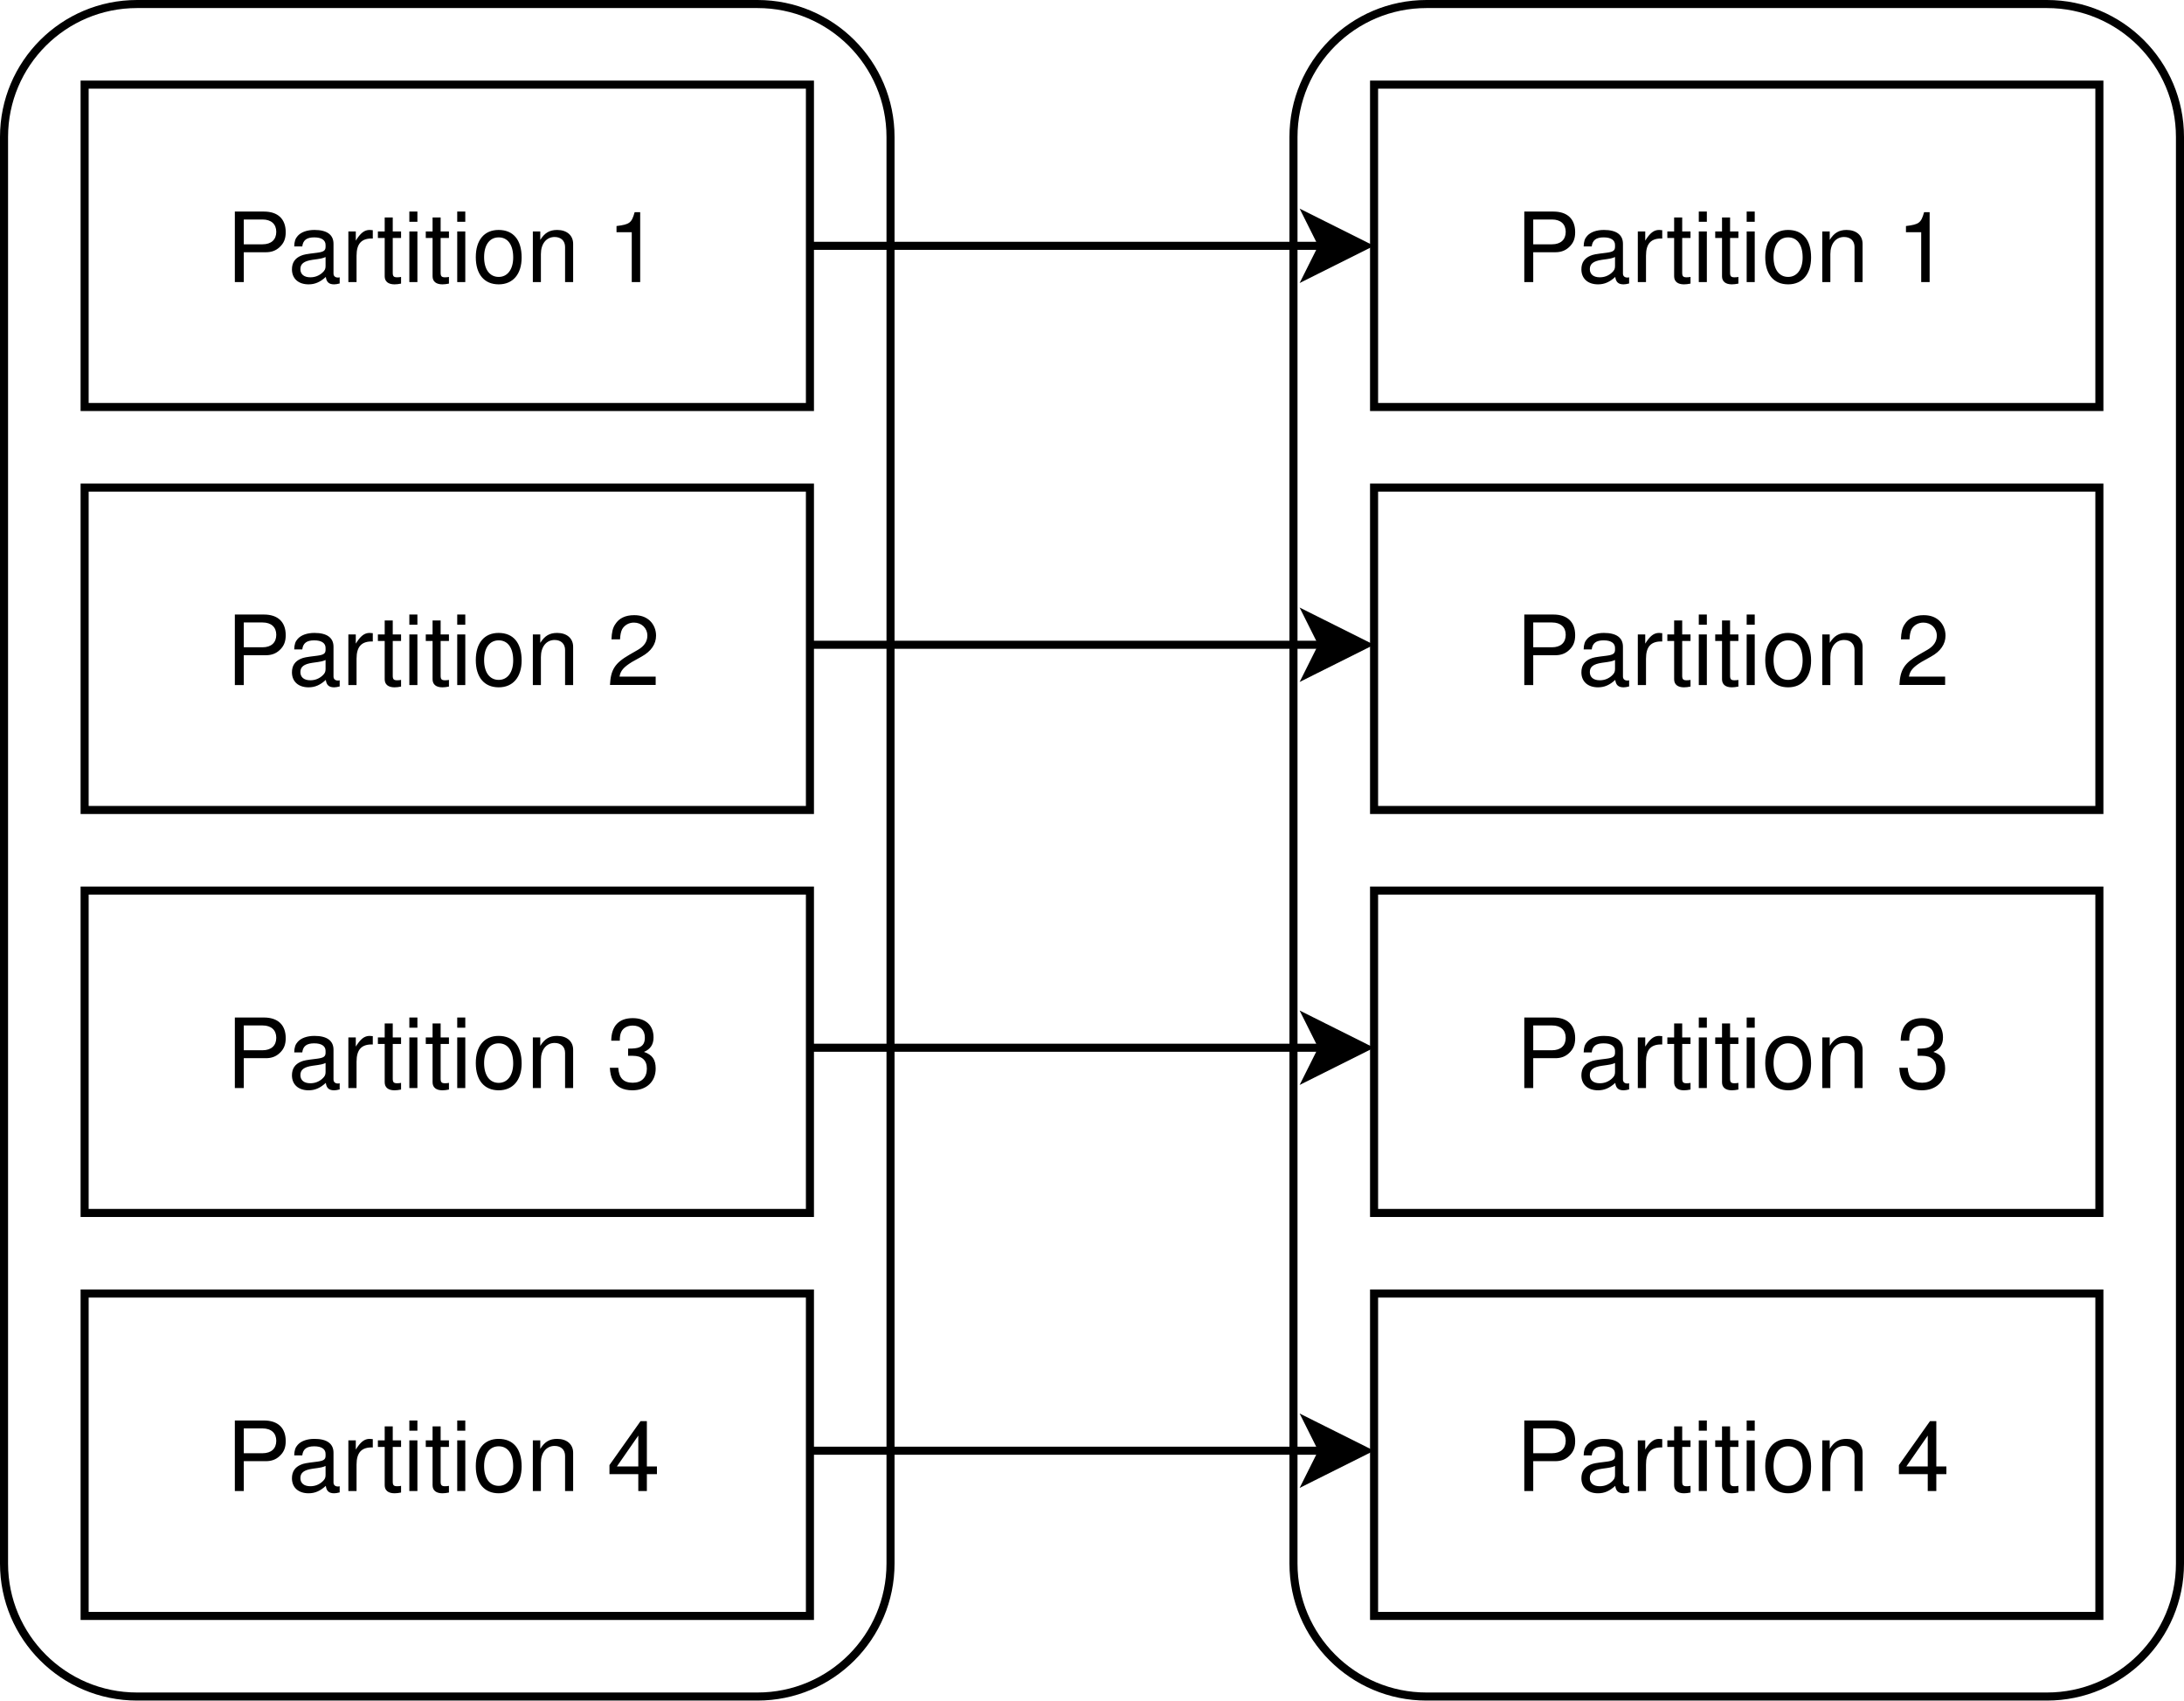
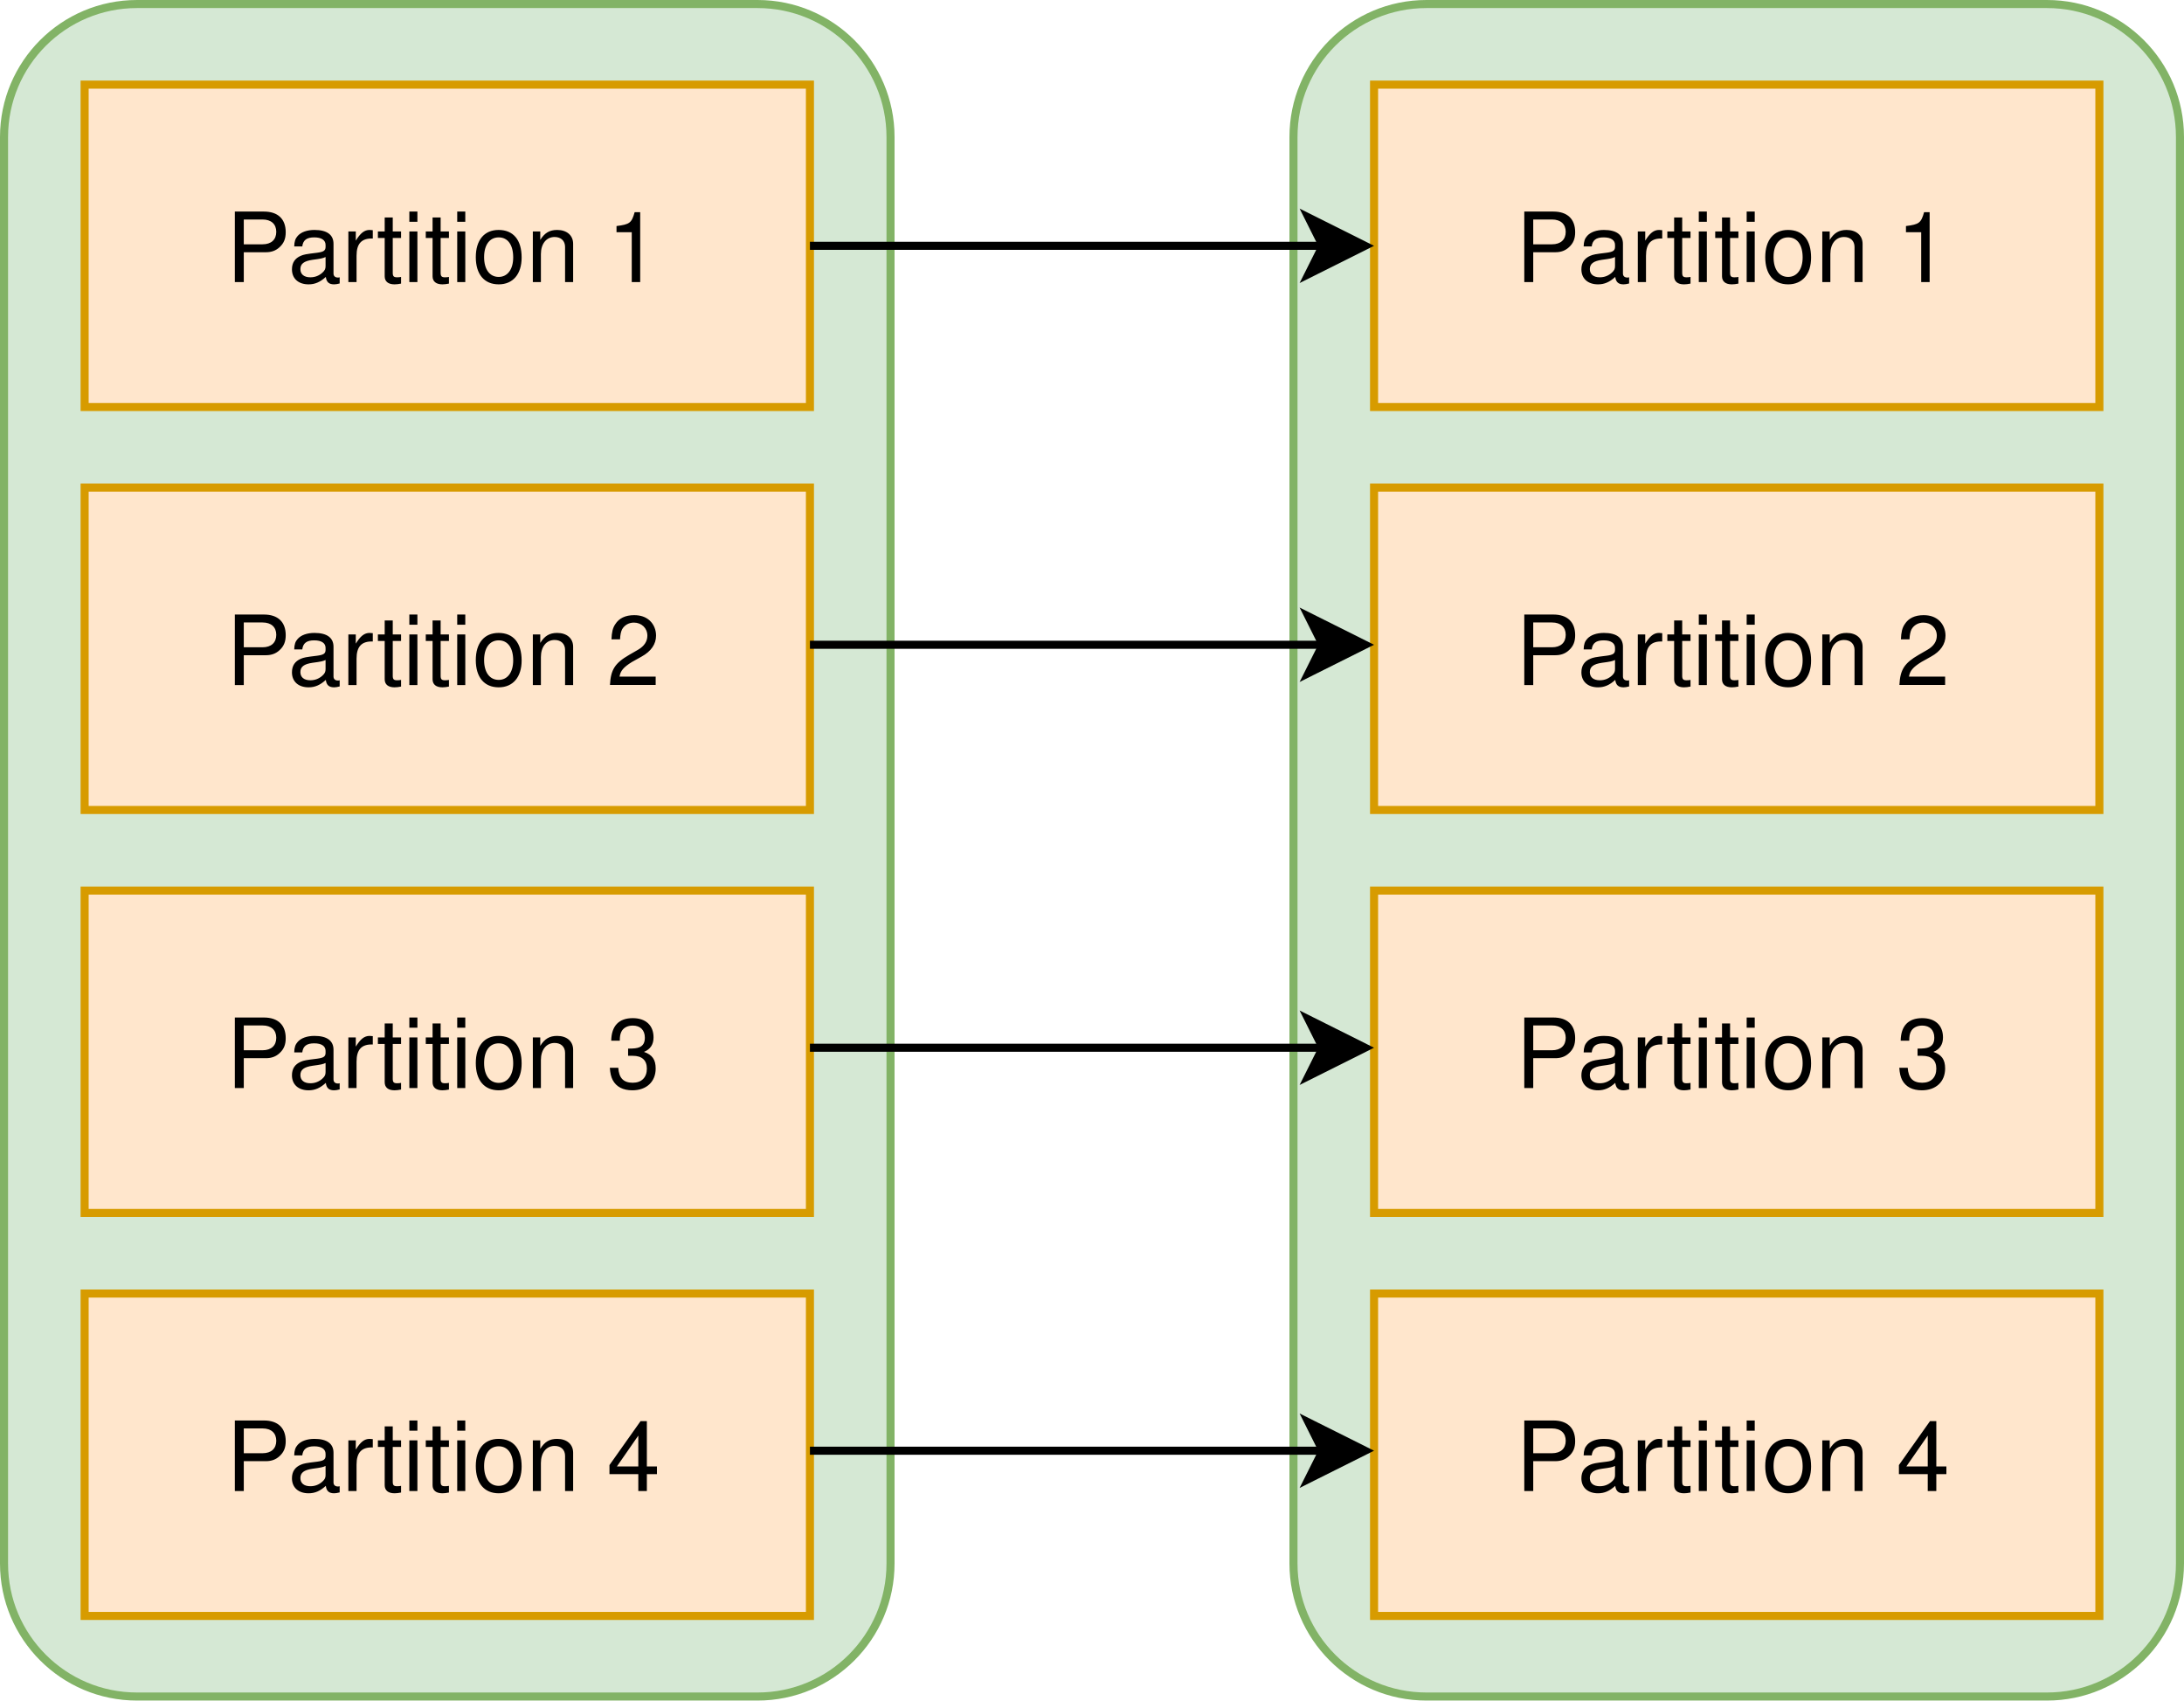
- <svg xmlns="http://www.w3.org/2000/svg" version="1.1" width="271px" height="211px" viewBox="-0.5 -0.5 271 211" content="&lt;mxfile host=&quot;Electron&quot; modified=&quot;2023-09-09T01:24:41.859Z&quot; agent=&quot;Mozilla/5.0 (X11; Linux x86_64) AppleWebKit/537.36 (KHTML, like Gecko) draw.io/21.5.0 Chrome/112.0.561.204 Electron/24.5.1 Safari/537.36&quot; etag=&quot;fJmEvDgyLOCwz_YV6U3q&quot; version=&quot;21.5.0&quot; type=&quot;device&quot;&gt;&lt;diagram id=&quot;rFUXqo2sEDfwQzRyKfpM&quot; name=&quot;Page-1&quot;&gt;7VhRb5swEP41vFYxJtA8bknXvUyq1Id1jxa+gSWCI+MksF8/KDZgTFnVUbNJfQr35e7s7+7T5YKH98fyXpBT+o1TyDx/Q0sPHzzfRzgM6o8GqVrkNsAtkAhGlVMPPLJfoMCNQs+MQmE4Ss4zyU4mGPM8h1gaGBGCX023nzwzTz2RBCzgMSaZjX5nVKaKhR/1+FdgSapPRuGu/eZItLNiUqSE8usAwnce3gvOZft0LPeQNcXTdWnjvrzwbXcxAbl8TUDYBlxIdlbc1L1kpckKfs4pNP7Iw5/tA9SZFxASygGkDrwHfgQpqtrl2tcK6Vamgzp1/SWqP0kX21OoHxSLaUa+xeiBCMkk43kNoxl6m7+kV5oirUxzQH43wT1YgDqepT7X2fehHrqjHsxSx+677rDt21nugXvuDvseuZxf5cv83m+e3a4+z6LVBtpu9YEWrTbRdJlXHGnjxjvsPEKz7F0MtTF7l723lxiLMOT0U7PK1lackaJgcc3brAKUTD6pudc8/2jwm62yDuXA7VBpI6/v+jQ0BlGN2Yc9W9WfKl7ws4jB2M0kEQlIY7wBNTbu2d1xO1F1jQnIiGQXc0+faoU64YGz+r5d08c/ZXg8wVs2Kmq4V48ThWaiztaJ2hpYiZ6V0dF+nVjste+/Fcs/IgO0MbsX7W62b9PBeIrYmRYUgr0EfwhhWSEgfzElTKRaUAr2f4IPKSwsheWGwkSqN0uhNvu3R617/w4O3/0G&lt;/diagram&gt;&lt;/mxfile&gt;" style="background-color: rgb(255, 255, 255);">
+ <svg xmlns="http://www.w3.org/2000/svg" version="1.1" width="271px" height="211px" viewBox="-0.5 -0.5 271 211" content="&lt;mxfile host=&quot;pupil-a.bin-ich-tot.de&quot; modified=&quot;2023-09-10T07:50:56.933Z&quot; agent=&quot;Mozilla/5.0 (X11; Linux x86_64) AppleWebKit/537.36 (KHTML, like Gecko) Chrome/114.0.0.0 Safari/537.36&quot; etag=&quot;ePoccQu8JujKeYew4bHs&quot; version=&quot;21.1.6&quot; type=&quot;embed&quot;&gt;&lt;diagram id=&quot;rFUXqo2sEDfwQzRyKfpM&quot; name=&quot;Page-1&quot;&gt;7VjBbqMwEP0arhXgAMlxN+m2l0qVetju0cUTYq2DI+MkZL9+IdiAMUFVl02D1FOY55lh5vllwDhouc0fBN5tnjgB5vguyR20cnzfc+dh8VMipwoJIrcCEkGJcmqAF/oHdKRC95RAZjhKzpmkOxOMeZpCLA0MC8GPptuaM/OuO5yABbzEmNnoT0rkpkLnftTgj0CTjb6zFy6qlS3WzqqTbIMJP7YgdO+gpeBcVlfbfAmsJE/zUsX9uLBaFyYgle8JUBtxwGyvelN1yZNuVvB9SqD09xz0fU0ZW3LGxXkRkQDmZFbgmRT8N7RW5v4bCsNixS5JVXkAISFvQarEB+BbkOJUuBwbdj29+ZsWs7UisNrRpI5tmi4uVN/9HPgWB89YSCopTwvYGyDEtQlZryGM4z5CSLR4c91/JKT+C1URJ9Ns0bXoYWs2AllokKwh9dwKWeH1yJoNkoUmQJZ3RWkFg2zNpsDWFbUV3fbkzi8z8v8m+XyCkzz6tFG+mOAojz5tluuNmdQw74rriuryvEG+bnOcd/m6pr7s11CLIkjJt/L4Ulgxw1lGS0ZM3iCn8lVN/PL6V4nfBcpa5S231UkbaVHra9toRZVmE3a2dNxFxjO+F7GqWXUhsUhAGmMaiHHKGnz7D3pY15gAhiU9mGezvq1Qd3jmtKi33vTuQxx1n0RVNyqqfZbqJgrNRLWtE1UcWInOyqjbfp9Y7NfwyYrlRmTguebuRYu74GM66E4RO9OIQrCPGF9CGFcInj+aEnpSjSgF+/z0JYWRpTDeUOhJ9WEpFGbzxbByb767ovu/&lt;/diagram&gt;&lt;/mxfile&gt;">
  <defs />
  <g>
-     <rect x="0" y="0" width="110" height="210" rx="16.5" ry="16.5" fill="rgb(255, 255, 255)" stroke="rgb(0, 0, 0)" pointer-events="all" />
-     <rect x="10" y="10" width="90" height="40" fill="rgb(255, 255, 255)" stroke="rgb(0, 0, 0)" pointer-events="all" />
-     <g fill="rgb(0, 0, 0)" font-family="Helvetica" text-anchor="middle" font-size="12px">
-       <text x="54.5" y="34.5">Partition 1</text>
+     <g id="cell-6">
+       <rect x="0" y="0" width="110" height="210" rx="16.5" ry="16.5" fill="#d5e8d4" stroke="#82b366" pointer-events="all" />
    </g>
-     <rect x="10" y="60" width="90" height="40" fill="rgb(255, 255, 255)" stroke="rgb(0, 0, 0)" pointer-events="all" />
-     <g fill="rgb(0, 0, 0)" font-family="Helvetica" text-anchor="middle" font-size="12px">
-       <text x="54.5" y="84.5">Partition 2</text>
+     <g id="cell-2">
+       <rect x="10" y="10" width="90" height="40" fill="#ffe6cc" stroke="#d79b00" pointer-events="all" />
+       <g fill="rgb(0, 0, 0)" font-family="Helvetica" text-anchor="middle" font-size="12px">
+         <text x="54.5" y="34.5">Partition 1</text>
+       </g>
    </g>
-     <rect x="10" y="110" width="90" height="40" fill="rgb(255, 255, 255)" stroke="rgb(0, 0, 0)" pointer-events="all" />
-     <g fill="rgb(0, 0, 0)" font-family="Helvetica" text-anchor="middle" font-size="12px">
-       <text x="54.5" y="134.5">Partition 3</text>
+     <g id="cell-3">
+       <rect x="10" y="60" width="90" height="40" fill="#ffe6cc" stroke="#d79b00" pointer-events="all" />
+       <g fill="rgb(0, 0, 0)" font-family="Helvetica" text-anchor="middle" font-size="12px">
+         <text x="54.5" y="84.5">Partition 2</text>
+       </g>
    </g>
-     <rect x="10" y="160" width="90" height="40" fill="rgb(255, 255, 255)" stroke="rgb(0, 0, 0)" pointer-events="all" />
-     <g fill="rgb(0, 0, 0)" font-family="Helvetica" text-anchor="middle" font-size="12px">
-       <text x="54.5" y="184.5">Partition 4</text>
+     <g id="cell-4">
+       <rect x="10" y="110" width="90" height="40" fill="#ffe6cc" stroke="#d79b00" pointer-events="all" />
+       <g fill="rgb(0, 0, 0)" font-family="Helvetica" text-anchor="middle" font-size="12px">
+         <text x="54.5" y="134.5">Partition 3</text>
+       </g>
    </g>
-     <rect x="160" y="0" width="110" height="210" rx="16.5" ry="16.5" fill="rgb(255, 255, 255)" stroke="rgb(0, 0, 0)" pointer-events="all" />
-     <rect x="170" y="10" width="90" height="40" fill="rgb(255, 255, 255)" stroke="rgb(0, 0, 0)" pointer-events="all" />
-     <g fill="rgb(0, 0, 0)" font-family="Helvetica" text-anchor="middle" font-size="12px">
-       <text x="214.5" y="34.5">Partition 1</text>
+     <g id="cell-5">
+       <rect x="10" y="160" width="90" height="40" fill="#ffe6cc" stroke="#d79b00" pointer-events="all" />
+       <g fill="rgb(0, 0, 0)" font-family="Helvetica" text-anchor="middle" font-size="12px">
+         <text x="54.5" y="184.5">Partition 4</text>
+       </g>
    </g>
-     <rect x="170" y="60" width="90" height="40" fill="rgb(255, 255, 255)" stroke="rgb(0, 0, 0)" pointer-events="all" />
-     <g fill="rgb(0, 0, 0)" font-family="Helvetica" text-anchor="middle" font-size="12px">
-       <text x="214.5" y="84.5">Partition 2</text>
+     <g id="cell-7">
+       <rect x="160" y="0" width="110" height="210" rx="16.5" ry="16.5" fill="#d5e8d4" stroke="#82b366" pointer-events="all" />
    </g>
-     <rect x="170" y="110" width="90" height="40" fill="rgb(255, 255, 255)" stroke="rgb(0, 0, 0)" pointer-events="all" />
-     <g fill="rgb(0, 0, 0)" font-family="Helvetica" text-anchor="middle" font-size="12px">
-       <text x="214.5" y="134.5">Partition 3</text>
+     <g id="cell-8">
+       <rect x="170" y="10" width="90" height="40" fill="#ffe6cc" stroke="#d79b00" pointer-events="all" />
+       <g fill="rgb(0, 0, 0)" font-family="Helvetica" text-anchor="middle" font-size="12px">
+         <text x="214.5" y="34.5">Partition 1</text>
+       </g>
    </g>
-     <rect x="170" y="160" width="90" height="40" fill="rgb(255, 255, 255)" stroke="rgb(0, 0, 0)" pointer-events="all" />
-     <g fill="rgb(0, 0, 0)" font-family="Helvetica" text-anchor="middle" font-size="12px">
-       <text x="214.5" y="184.5">Partition 4</text>
+     <g id="cell-9">
+       <rect x="170" y="60" width="90" height="40" fill="#ffe6cc" stroke="#d79b00" pointer-events="all" />
+       <g fill="rgb(0, 0, 0)" font-family="Helvetica" text-anchor="middle" font-size="12px">
+         <text x="214.5" y="84.5">Partition 2</text>
+       </g>
    </g>
-     <path d="M 100 30 L 163.63 30" fill="none" stroke="rgb(0, 0, 0)" stroke-miterlimit="10" pointer-events="stroke" />
-     <path d="M 168.88 30 L 161.88 33.5 L 163.63 30 L 161.88 26.5 Z" fill="rgb(0, 0, 0)" stroke="rgb(0, 0, 0)" stroke-miterlimit="10" pointer-events="all" />
-     <path d="M 100 79.5 L 163.63 79.5" fill="none" stroke="rgb(0, 0, 0)" stroke-miterlimit="10" pointer-events="stroke" />
-     <path d="M 168.88 79.5 L 161.88 83 L 163.63 79.5 L 161.88 76 Z" fill="rgb(0, 0, 0)" stroke="rgb(0, 0, 0)" stroke-miterlimit="10" pointer-events="all" />
-     <path d="M 100 129.5 L 163.63 129.5" fill="none" stroke="rgb(0, 0, 0)" stroke-miterlimit="10" pointer-events="stroke" />
-     <path d="M 168.88 129.5 L 161.88 133 L 163.63 129.5 L 161.88 126 Z" fill="rgb(0, 0, 0)" stroke="rgb(0, 0, 0)" stroke-miterlimit="10" pointer-events="all" />
-     <path d="M 100 179.5 L 163.63 179.5" fill="none" stroke="rgb(0, 0, 0)" stroke-miterlimit="10" pointer-events="stroke" />
-     <path d="M 168.88 179.5 L 161.88 183 L 163.63 179.5 L 161.88 176 Z" fill="rgb(0, 0, 0)" stroke="rgb(0, 0, 0)" stroke-miterlimit="10" pointer-events="all" />
+     <g id="cell-10">
+       <rect x="170" y="110" width="90" height="40" fill="#ffe6cc" stroke="#d79b00" pointer-events="all" />
+       <g fill="rgb(0, 0, 0)" font-family="Helvetica" text-anchor="middle" font-size="12px">
+         <text x="214.5" y="134.5">Partition 3</text>
+       </g>
+     </g>
+     <g id="cell-11">
+       <rect x="170" y="160" width="90" height="40" fill="#ffe6cc" stroke="#d79b00" pointer-events="all" />
+       <g fill="rgb(0, 0, 0)" font-family="Helvetica" text-anchor="middle" font-size="12px">
+         <text x="214.5" y="184.5">Partition 4</text>
+       </g>
+     </g>
+     <g id="cell-12">
+       <path d="M 100 30 L 163.63 30" fill="none" stroke="rgb(0, 0, 0)" stroke-miterlimit="10" pointer-events="stroke" />
+       <path d="M 168.88 30 L 161.88 33.5 L 163.63 30 L 161.88 26.5 Z" fill="rgb(0, 0, 0)" stroke="rgb(0, 0, 0)" stroke-miterlimit="10" pointer-events="all" />
+     </g>
+     <g id="cell-13">
+       <path d="M 100 79.5 L 163.63 79.5" fill="none" stroke="rgb(0, 0, 0)" stroke-miterlimit="10" pointer-events="stroke" />
+       <path d="M 168.88 79.5 L 161.88 83 L 163.63 79.5 L 161.88 76 Z" fill="rgb(0, 0, 0)" stroke="rgb(0, 0, 0)" stroke-miterlimit="10" pointer-events="all" />
+     </g>
+     <g id="cell-14">
+       <path d="M 100 129.5 L 163.63 129.5" fill="none" stroke="rgb(0, 0, 0)" stroke-miterlimit="10" pointer-events="stroke" />
+       <path d="M 168.88 129.5 L 161.88 133 L 163.63 129.5 L 161.88 126 Z" fill="rgb(0, 0, 0)" stroke="rgb(0, 0, 0)" stroke-miterlimit="10" pointer-events="all" />
+     </g>
+     <g id="cell-15">
+       <path d="M 100 179.5 L 163.63 179.5" fill="none" stroke="rgb(0, 0, 0)" stroke-miterlimit="10" pointer-events="stroke" />
+       <path d="M 168.88 179.5 L 161.88 183 L 163.63 179.5 L 161.88 176 Z" fill="rgb(0, 0, 0)" stroke="rgb(0, 0, 0)" stroke-miterlimit="10" pointer-events="all" />
+     </g>
  </g>
</svg>
